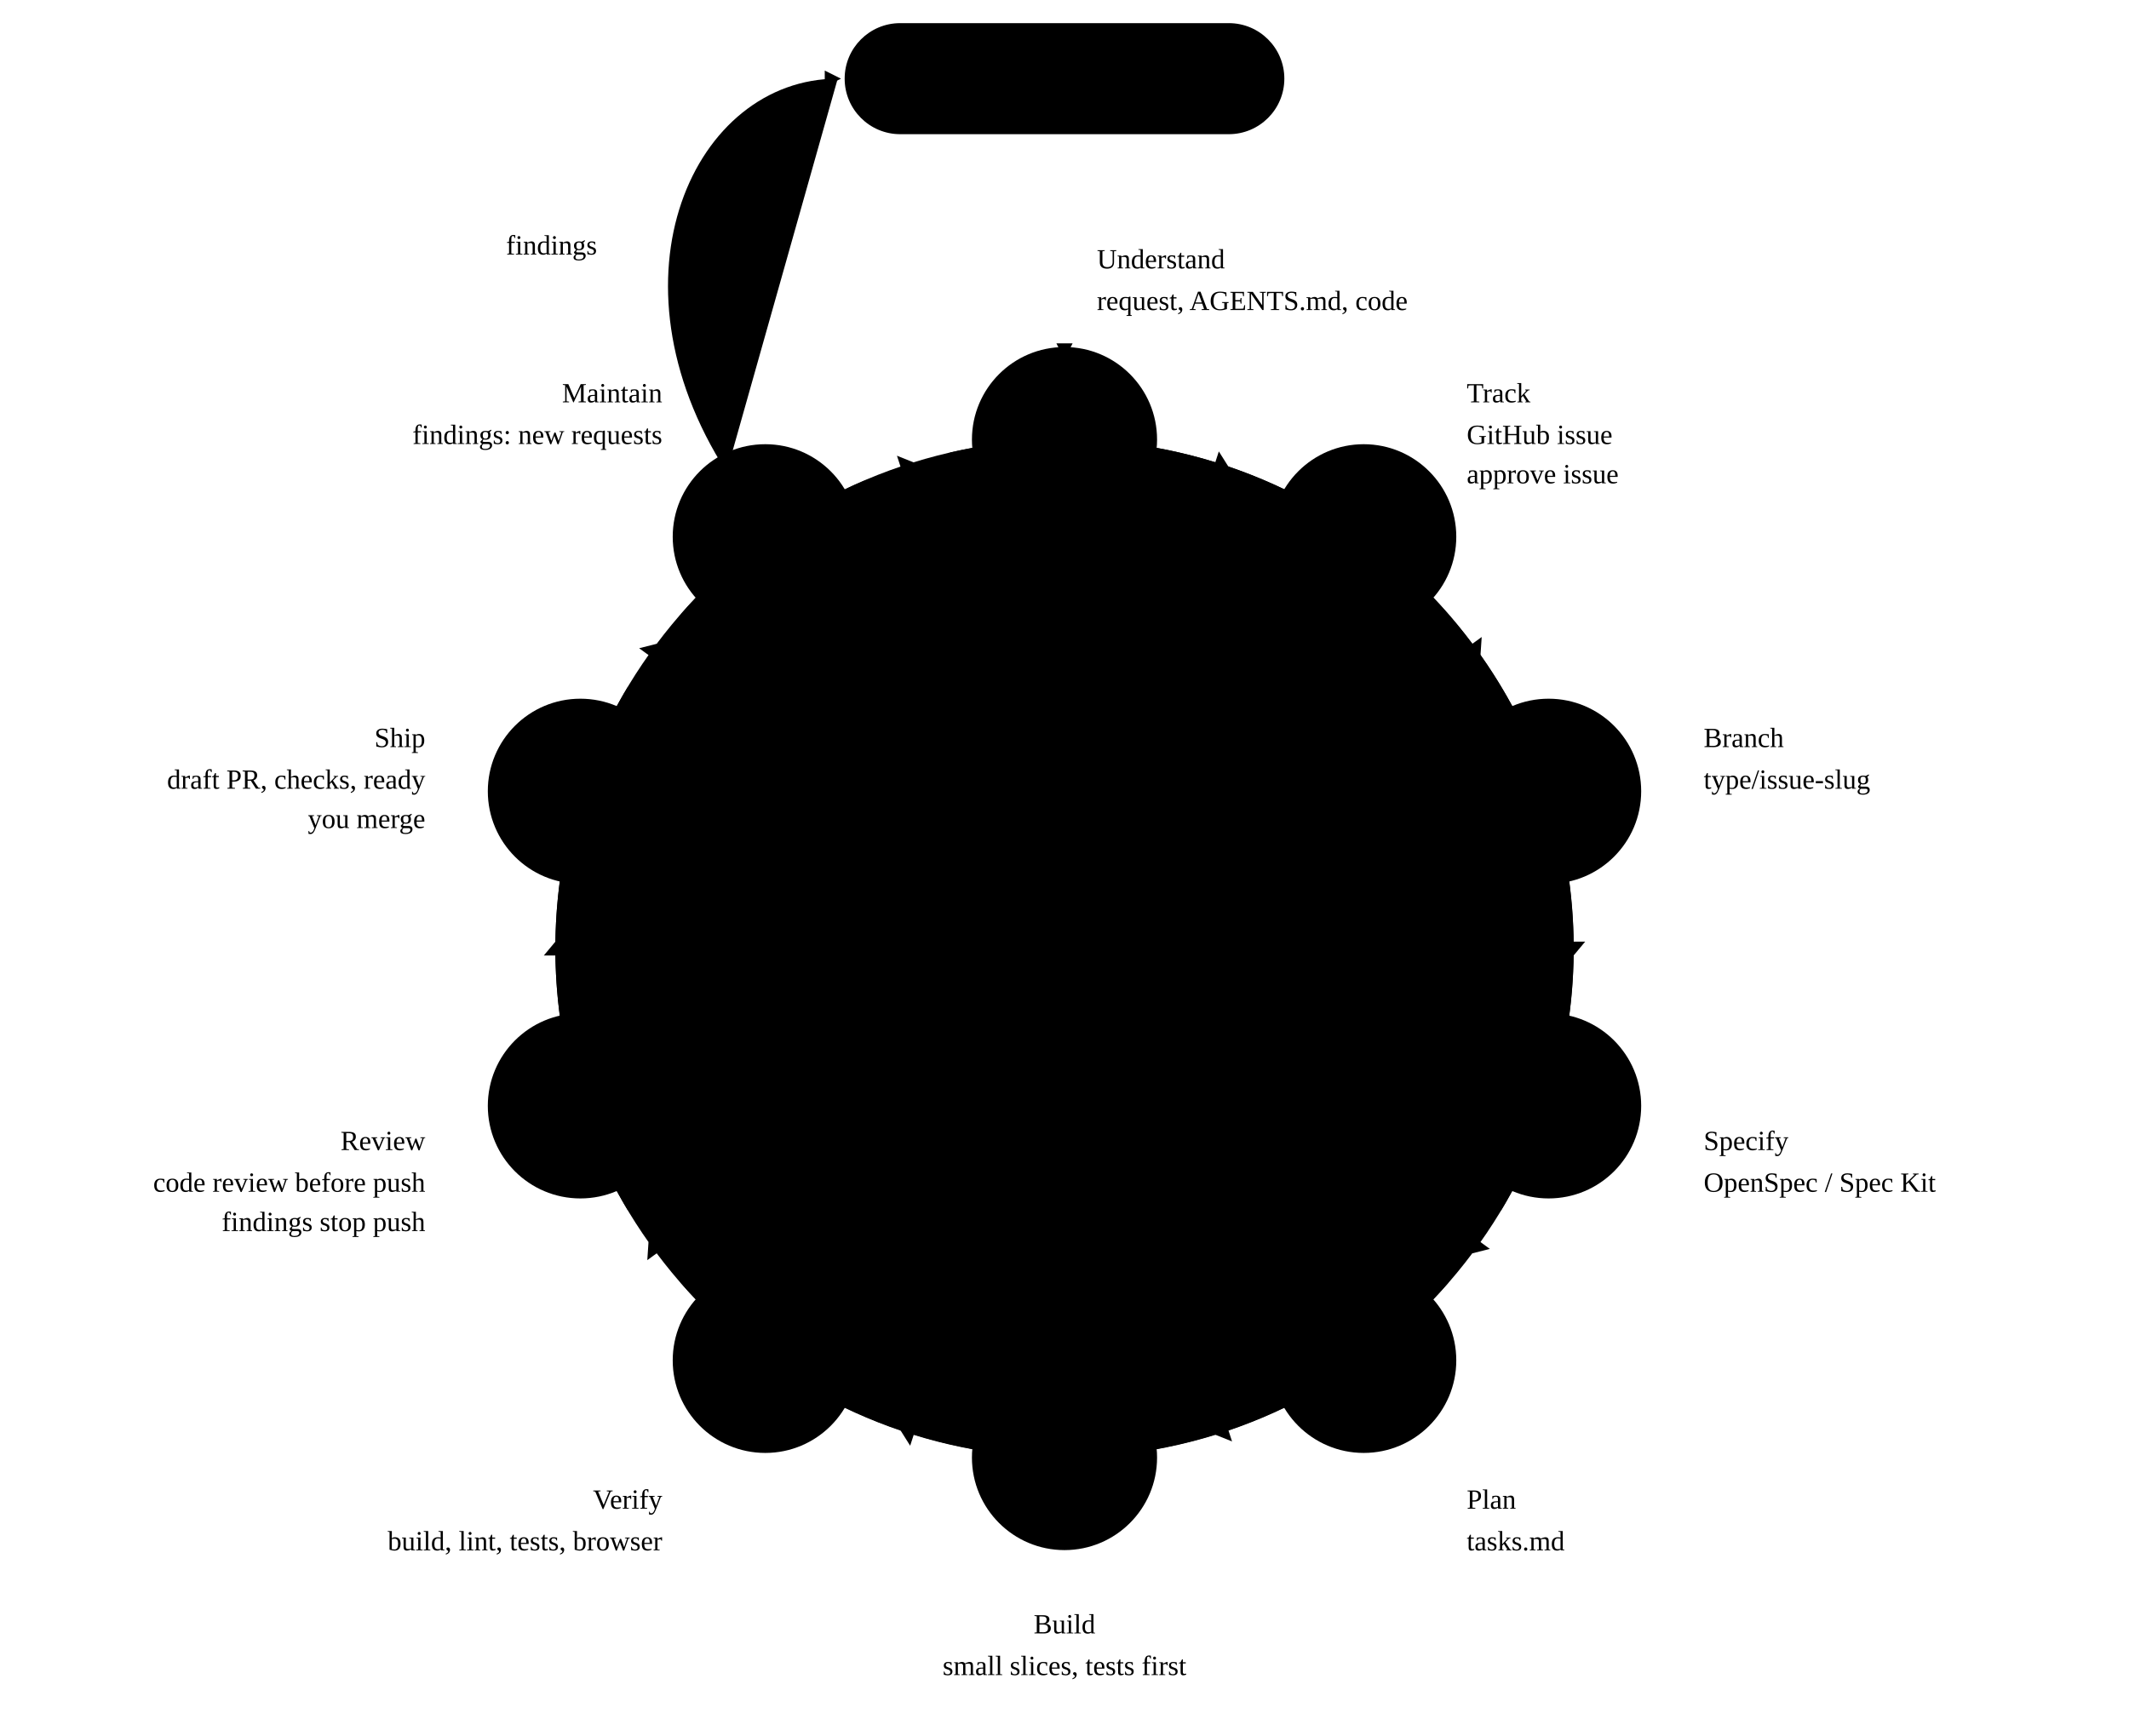
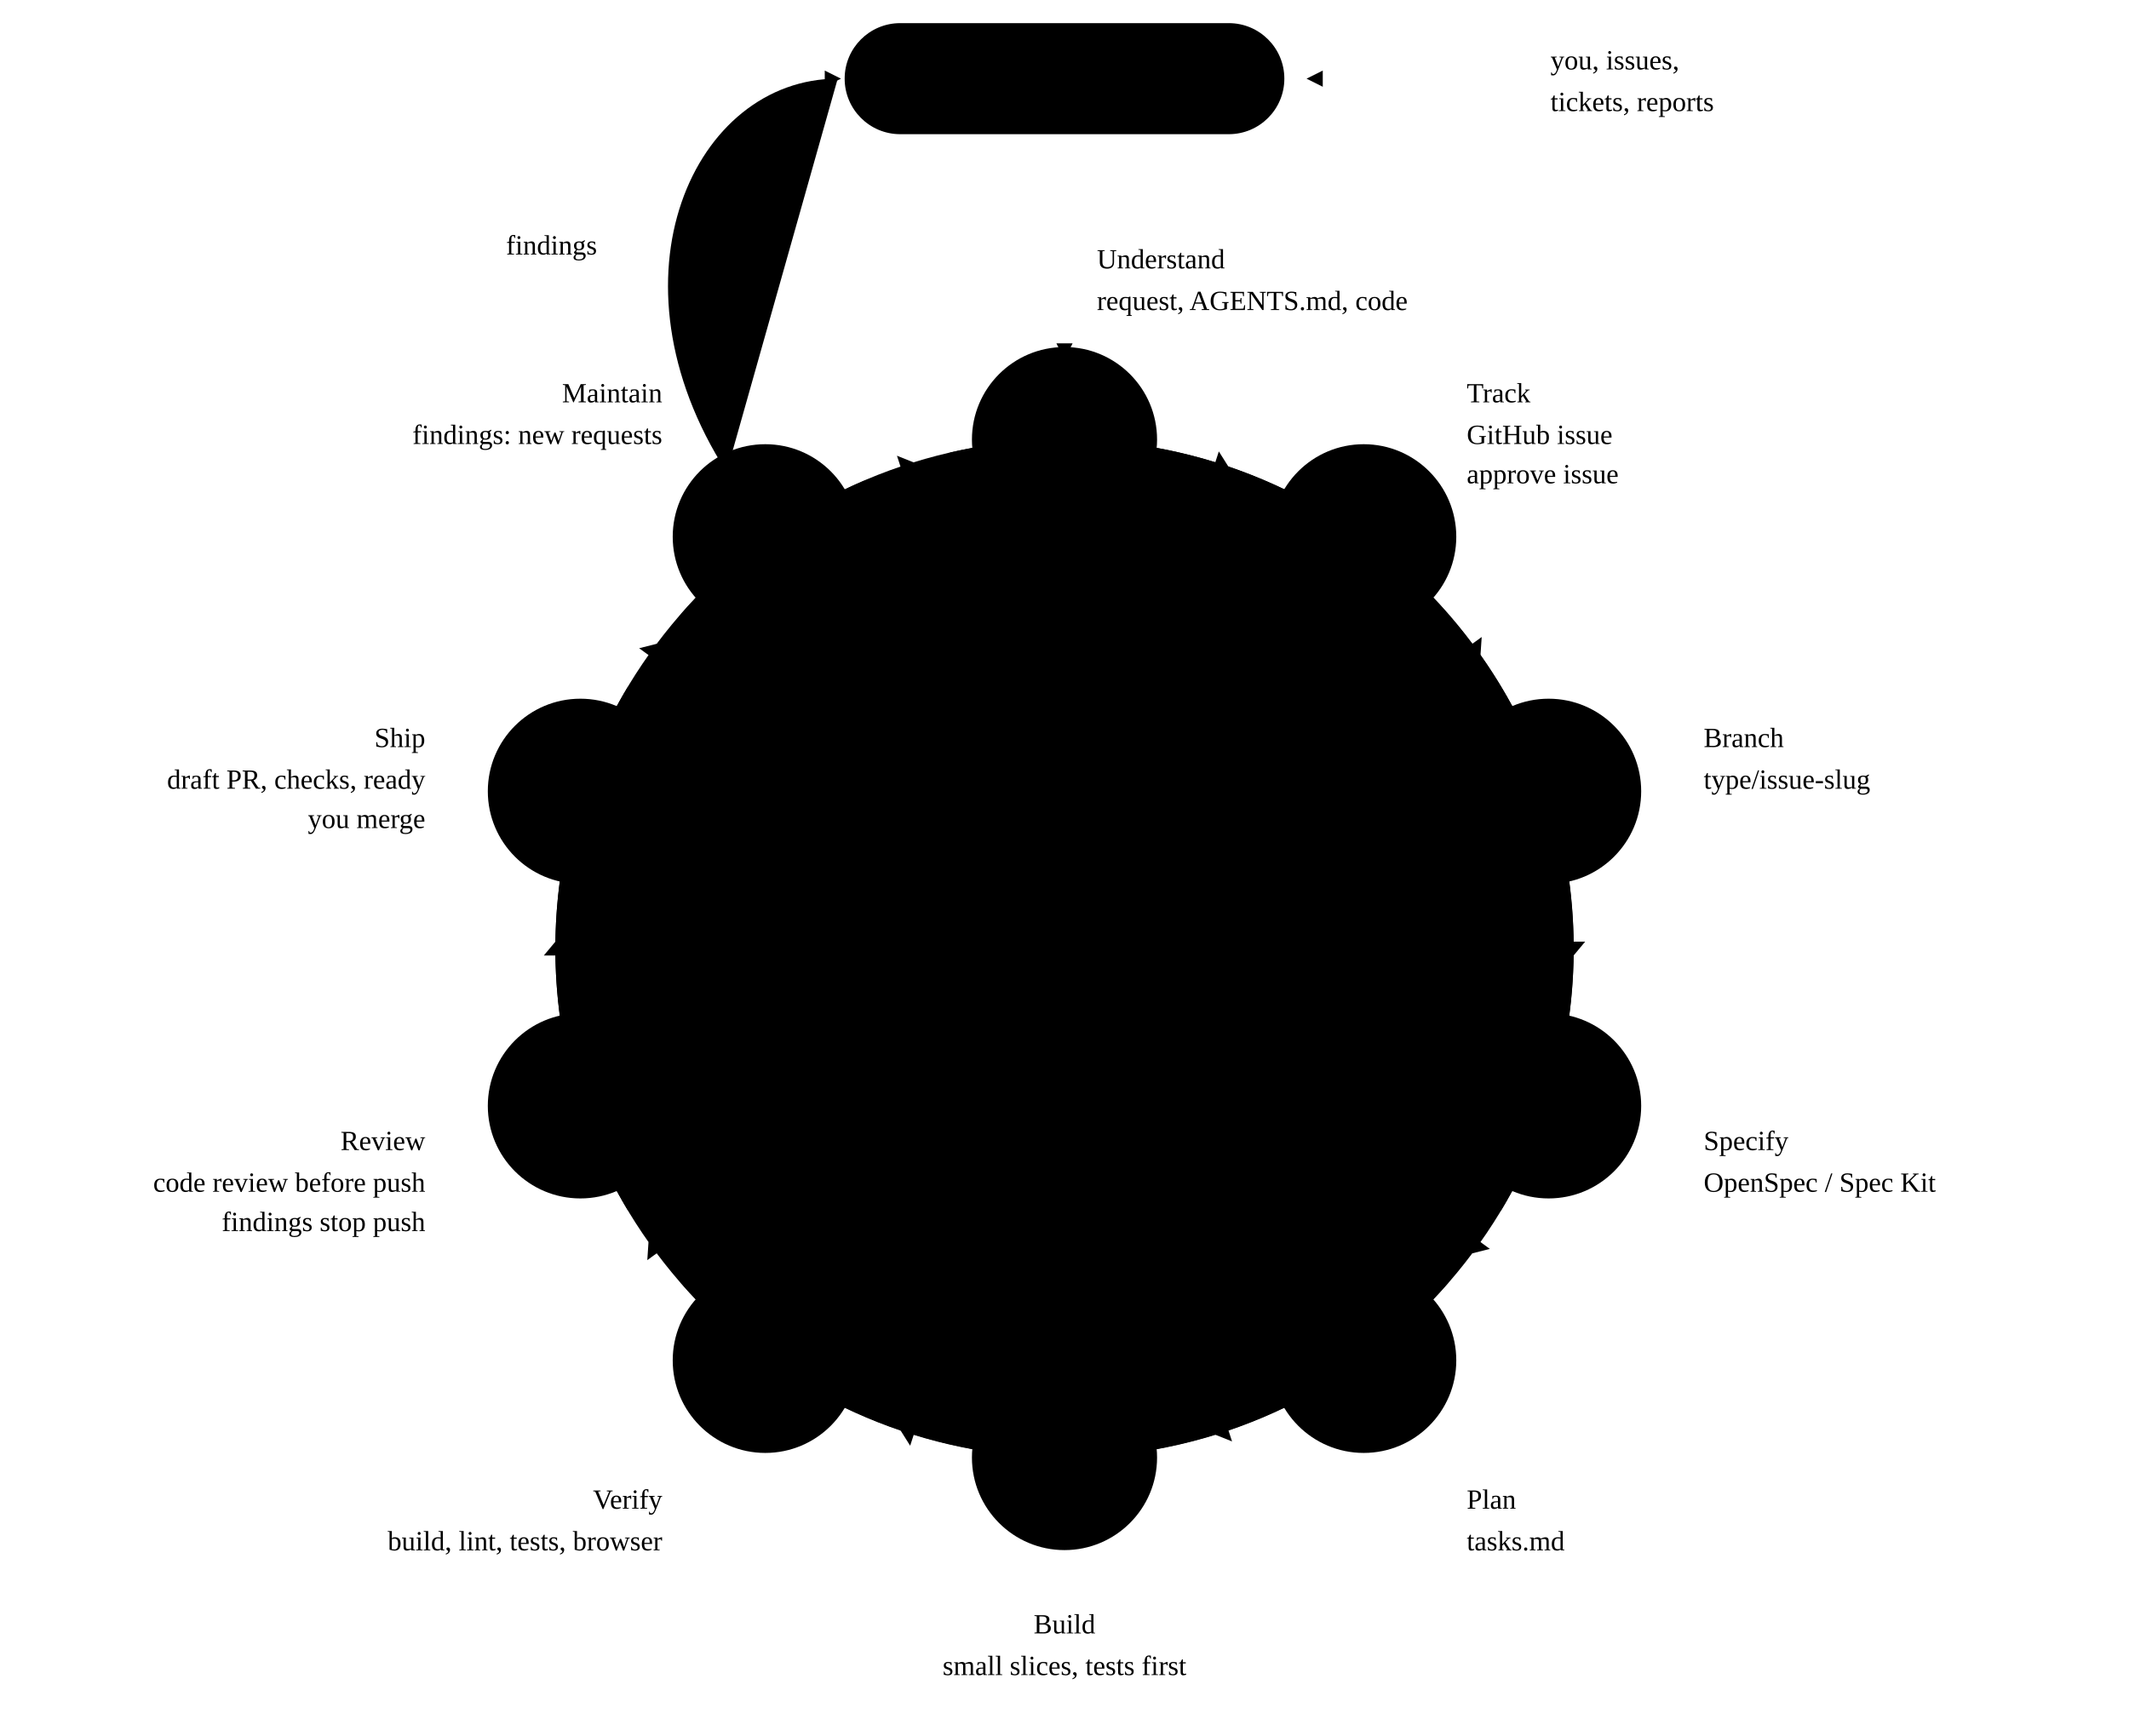
<svg class="ring" viewBox="-140 -90 920 750" role="img" aria-labelledby="ring-t ring-d">
  <defs>
    <marker id="ah" viewBox="0 0 10 10" refX="8" refY="5" markerWidth="7" markerHeight="7" orient="auto-start-reverse">
      <path class="ah" d="M0 0L10 5 0 10z" />
    </marker>
  </defs>
  <style>.ring:has(.hit-0:hover) .tip-0{opacity:1}.ring:has(.hit-1:hover) .tip-1{opacity:1}.ring:has(.hit-2:hover) .tip-2{opacity:1}.ring:has(.hit-3:hover) .tip-3{opacity:1}.ring:has(.hit-4:hover) .tip-4{opacity:1}.ring:has(.hit-5:hover) .tip-5{opacity:1}.ring:has(.hit-6:hover) .tip-6{opacity:1}.ring:has(.hit-7:hover) .tip-7{opacity:1}.ring:has(.hit-8:hover) .tip-8{opacity:1}.ring:has(.hit-9:hover) .tip-9{opacity:1}.ring:has(.hit-10:hover) .tip-10{opacity:1}</style>
  <circle class="track" cx="320" cy="320" r="220" />
  <path class="phase define" d="M270.5 105.6A220 220 0 0 1 508.6 433.3" />
  <text class="ph-l define" x="449.4" y="230.0" text-anchor="middle">DEFINE</text>
  <path class="phase build" d="M486.0 464.3A220 220 0 0 1 154.0 464.3" />
  <text class="ph-l build" x="320.0" y="484.0" text-anchor="middle">BUILD</text>
  <path class="phase ship" d="M131.4 433.3A220 220 0 0 1 131.4 206.7" />
  <text class="ph-l ship" x="160.0" y="324.0" text-anchor="middle">SHIP</text>
  <path class="phase maintain" d="M154.0 175.7A220 220 0 0 1 234.0 117.5" />
  <text class="ph-l maintain" x="226.0" y="194.6" text-anchor="middle">MAINTAIN</text>
  <path class="chev" d="M-3-5L3 0-3 5" transform="translate(388.0 110.8) rotate(18)" />
  <path class="chev" d="M-3-5L3 0-3 5" transform="translate(498.0 190.7) rotate(54)" />
  <path class="chev" d="M-3-5L3 0-3 5" transform="translate(540.0 320.0) rotate(90)" />
  <path class="chev" d="M-3-5L3 0-3 5" transform="translate(498.0 449.3) rotate(126)" />
  <path class="chev" d="M-3-5L3 0-3 5" transform="translate(388.0 529.2) rotate(162)" />
  <path class="chev" d="M-3-5L3 0-3 5" transform="translate(252.0 529.2) rotate(198)" />
  <path class="chev" d="M-3-5L3 0-3 5" transform="translate(142.0 449.3) rotate(234)" />
  <path class="chev" d="M-3-5L3 0-3 5" transform="translate(100.0 320.0) rotate(270)" />
  <path class="chev" d="M-3-5L3 0-3 5" transform="translate(142.0 190.7) rotate(306)" />
  <path class="chev" d="M-3-5L3 0-3 5" transform="translate(252.0 110.8) rotate(342)" />
  <g class="hit-10 req">
    <rect x="225" y="-80" width="190" height="48" rx="24" />
    <text class="req-t" x="320" y="-50" text-anchor="middle">Requirements</text>
  </g>
  <path class="flow" d="M320 -32V64" marker-end="url(#ah)" />
  <path class="flow back" d="M174 114C120 30 160 -56 222 -56" marker-end="url(#ah)" />
  <text class="flow-t" x="118" y="20" text-anchor="end">findings</text>
+   <path class="flow" d="M520 -56H426" marker-end="url(#ah)" />
+   <text class="flow-t in" x="530" y="-60">you, issues,</text>
+   <text class="flow-t in" x="530" y="-42">tickets, reports</text>
  <circle class="core" cx="320" cy="320" r="108" />
-   <text class="core-t" x="320" y="314" text-anchor="middle">request to merge</text>
-   <circle class="you-dot" cx="280" cy="344" r="8" />
-   <text class="core-s" x="295" y="349">you decide</text>
+   <text class="core-t" x="320" y="314" text-anchor="middle">requirement to go live</text>
+   <circle class="you-dot" cx="274" cy="344" r="8" />
+   <text class="core-s" x="289" y="349">human action</text>
  <g class="hit-0">
    <circle class="hit" cx="320.0" cy="100.0" r="40" />
    <g class="node">
      <circle cx="320.0" cy="100.0" r="27" />
      <text class="n" x="320.0" y="106.0" text-anchor="middle">1</text>
    </g>
    <text class="lbl" x="334.0" y="26.0" text-anchor="start">Understand</text>
    <text class="sub" x="334.0" y="44.0" text-anchor="start">request, AGENTS.md, code</text>
  </g>
  <g class="hit-1">
    <circle class="hit" cx="449.3" cy="142.0" r="40" />
    <circle class="you-ring" cx="449.3" cy="142.0" r="35" />
    <g class="node">
      <circle cx="449.3" cy="142.0" r="27" />
      <text class="n" x="449.3" y="148.0" text-anchor="middle">2</text>
    </g>
    <text class="lbl" x="493.8" y="83.9" text-anchor="start">Track</text>
    <text class="sub" x="493.8" y="101.9" text-anchor="start">GitHub issue</text>
    <text class="you-t" x="493.8" y="118.9" text-anchor="start">approve issue</text>
  </g>
  <g class="hit-2">
    <circle class="hit" cx="529.2" cy="252.0" r="40" />
    <g class="node">
      <circle cx="529.2" cy="252.0" r="27" />
      <text class="n" x="529.2" y="258.0" text-anchor="middle">3</text>
    </g>
    <text class="lbl" x="596.2" y="232.9" text-anchor="start">Branch</text>
    <text class="sub" x="596.2" y="250.9" text-anchor="start">type/issue-slug</text>
  </g>
  <g class="hit-3">
    <circle class="hit" cx="529.2" cy="388.0" r="40" />
    <g class="node">
      <circle cx="529.2" cy="388.0" r="27" />
      <text class="n" x="529.2" y="394.0" text-anchor="middle">4</text>
    </g>
    <text class="lbl" x="596.2" y="407.1" text-anchor="start">Specify</text>
    <text class="sub" x="596.2" y="425.1" text-anchor="start">OpenSpec / Spec Kit</text>
  </g>
  <g class="hit-4">
    <circle class="hit" cx="449.3" cy="498.0" r="40" />
    <g class="node">
      <circle cx="449.3" cy="498.0" r="27" />
      <text class="n" x="449.3" y="504.0" text-anchor="middle">5</text>
    </g>
    <text class="lbl" x="493.8" y="562.1" text-anchor="start">Plan</text>
    <text class="sub" x="493.8" y="580.1" text-anchor="start">tasks.md</text>
  </g>
  <g class="hit-5">
    <circle class="hit" cx="320.0" cy="540.0" r="40" />
    <g class="node">
      <circle cx="320.0" cy="540.0" r="27" />
      <text class="n" x="320.0" y="546.0" text-anchor="middle">6</text>
    </g>
    <text class="lbl" x="320.0" y="616.0" text-anchor="middle">Build</text>
    <text class="sub" x="320.0" y="634.0" text-anchor="middle">small slices, tests first</text>
  </g>
  <g class="hit-6">
    <circle class="hit" cx="190.7" cy="498.0" r="40" />
    <g class="node">
      <circle cx="190.7" cy="498.0" r="27" />
      <text class="n" x="190.7" y="504.0" text-anchor="middle">7</text>
    </g>
    <text class="lbl" x="146.2" y="562.1" text-anchor="end">Verify</text>
    <text class="sub" x="146.2" y="580.1" text-anchor="end">build, lint, tests, browser</text>
  </g>
  <g class="hit-7">
    <circle class="hit" cx="110.8" cy="388.0" r="40" />
    <circle class="you-ring" cx="110.8" cy="388.0" r="35" />
    <g class="node">
      <circle cx="110.8" cy="388.0" r="27" />
      <text class="n" x="110.8" y="394.0" text-anchor="middle">8</text>
    </g>
    <text class="lbl" x="43.8" y="407.1" text-anchor="end">Review</text>
    <text class="sub" x="43.8" y="425.1" text-anchor="end">code review before push</text>
    <text class="you-t" x="43.8" y="442.1" text-anchor="end">findings stop push</text>
  </g>
  <g class="hit-8">
    <circle class="hit" cx="110.8" cy="252.0" r="40" />
    <circle class="you-ring" cx="110.8" cy="252.0" r="35" />
    <g class="node">
      <circle cx="110.8" cy="252.0" r="27" />
      <text class="n" x="110.8" y="258.0" text-anchor="middle">9</text>
    </g>
    <text class="lbl" x="43.8" y="232.9" text-anchor="end">Ship</text>
    <text class="sub" x="43.8" y="250.9" text-anchor="end">draft PR, checks, ready</text>
    <text class="you-t" x="43.8" y="267.9" text-anchor="end">you merge</text>
  </g>
  <g class="hit-9">
    <circle class="hit" cx="190.7" cy="142.0" r="40" />
    <g class="node">
      <circle cx="190.7" cy="142.0" r="27" />
      <text class="n" x="190.7" y="148.0" text-anchor="middle">10</text>
    </g>
    <text class="lbl" x="146.2" y="83.9" text-anchor="end">Maintain</text>
    <text class="sub" x="146.2" y="101.9" text-anchor="end">findings: new requests</text>
  </g>
  <g class="tip tip-0" aria-hidden="true">
    <rect x="202.0" y="284.0" width="236" height="72" rx="8" />
    <text x="214.0" y="306.0">1. Understand: Reads the</text>
    <text x="214.0" y="324.0">request, AGENTS.md and the</text>
    <text x="214.0" y="342.0">code it touches. No edits yet.</text>
  </g>
  <g class="tip tip-1" aria-hidden="true">
    <rect x="202.0" y="275.0" width="236" height="90" rx="8" />
    <text x="214.0" y="297.0">2. Track: Turns the request</text>
    <text x="214.0" y="315.0">into a GitHub issue with goal,</text>
    <text x="214.0" y="333.0">acceptance criteria and tasks.</text>
    <text x="214.0" y="351.0">You approve it.</text>
  </g>
  <g class="tip tip-2" aria-hidden="true">
    <rect x="202.0" y="284.0" width="236" height="72" rx="8" />
    <text x="214.0" y="306.0">3. Branch: Creates</text>
    <text x="214.0" y="324.0">&lt;type&gt;/&lt;issue&gt;-&lt;slug&gt; from the</text>
    <text x="214.0" y="342.0">default branch.</text>
  </g>
  <g class="tip tip-3" aria-hidden="true">
    <rect x="202.0" y="275.0" width="236" height="90" rx="8" />
    <text x="214.0" y="297.0">4. Specify: Writes the spec as</text>
    <text x="214.0" y="315.0">an OpenSpec change or a Spec</text>
    <text x="214.0" y="333.0">Kit feature spec, or uses plan</text>
    <text x="214.0" y="351.0">mode.</text>
  </g>
  <g class="tip tip-4" aria-hidden="true">
    <rect x="202.0" y="284.0" width="236" height="72" rx="8" />
    <text x="214.0" y="306.0">5. Plan: Breaks the spec into</text>
    <text x="214.0" y="324.0">small tasks with acceptance</text>
    <text x="214.0" y="342.0">criteria.</text>
  </g>
  <g class="tip tip-5" aria-hidden="true">
    <rect x="202.0" y="284.0" width="236" height="72" rx="8" />
    <text x="214.0" y="306.0">6. Build: Implements task by</text>
    <text x="214.0" y="324.0">task, tests first, the</text>
    <text x="214.0" y="342.0">smallest complete change.</text>
  </g>
  <g class="tip tip-6" aria-hidden="true">
    <rect x="202.0" y="275.0" width="236" height="90" rx="8" />
    <text x="214.0" y="297.0">7. Verify: Runs build, types,</text>
    <text x="214.0" y="315.0">lint and tests in the</text>
    <text x="214.0" y="333.0">devcontainer; checks UI</text>
    <text x="214.0" y="351.0">changes in a browser.</text>
  </g>
  <g class="tip tip-7" aria-hidden="true">
    <rect x="202.0" y="284.0" width="236" height="72" rx="8" />
    <text x="214.0" y="306.0">8. Review: Reviews the commits</text>
    <text x="214.0" y="324.0">for correctness before push.</text>
    <text x="214.0" y="342.0">Findings wait for you.</text>
  </g>
  <g class="tip tip-8" aria-hidden="true">
    <rect x="202.0" y="284.0" width="236" height="72" rx="8" />
    <text x="214.0" y="306.0">9. Ship: Opens a draft pull</text>
    <text x="214.0" y="324.0">request, waits for checks,</text>
    <text x="214.0" y="342.0">marks it ready. You merge.</text>
  </g>
  <g class="tip tip-9" aria-hidden="true">
    <rect x="202.0" y="275.0" width="236" height="90" rx="8" />
    <text x="214.0" y="297.0">10. Maintain: About every 10</text>
    <text x="214.0" y="315.0">merges: audit, debt,</text>
    <text x="214.0" y="333.0">dependencies, docs drift.</text>
    <text x="214.0" y="351.0">Findings become new requests.</text>
  </g>
  <g class="tip tip-10" aria-hidden="true">
    <rect x="202.0" y="257.0" width="236" height="126" rx="8" />
    <text x="214.0" y="279.0">Requirements: From you, GitHub</text>
    <text x="214.0" y="297.0">issues, Jira, Linear or other</text>
    <text x="214.0" y="315.0">trackers, bug reports, reviews</text>
    <text x="214.0" y="333.0">or Maintain findings. Linked</text>
    <text x="214.0" y="351.0">or pasted; only GitHub issues</text>
    <text x="214.0" y="369.0">are automated.</text>
  </g>
</svg>
